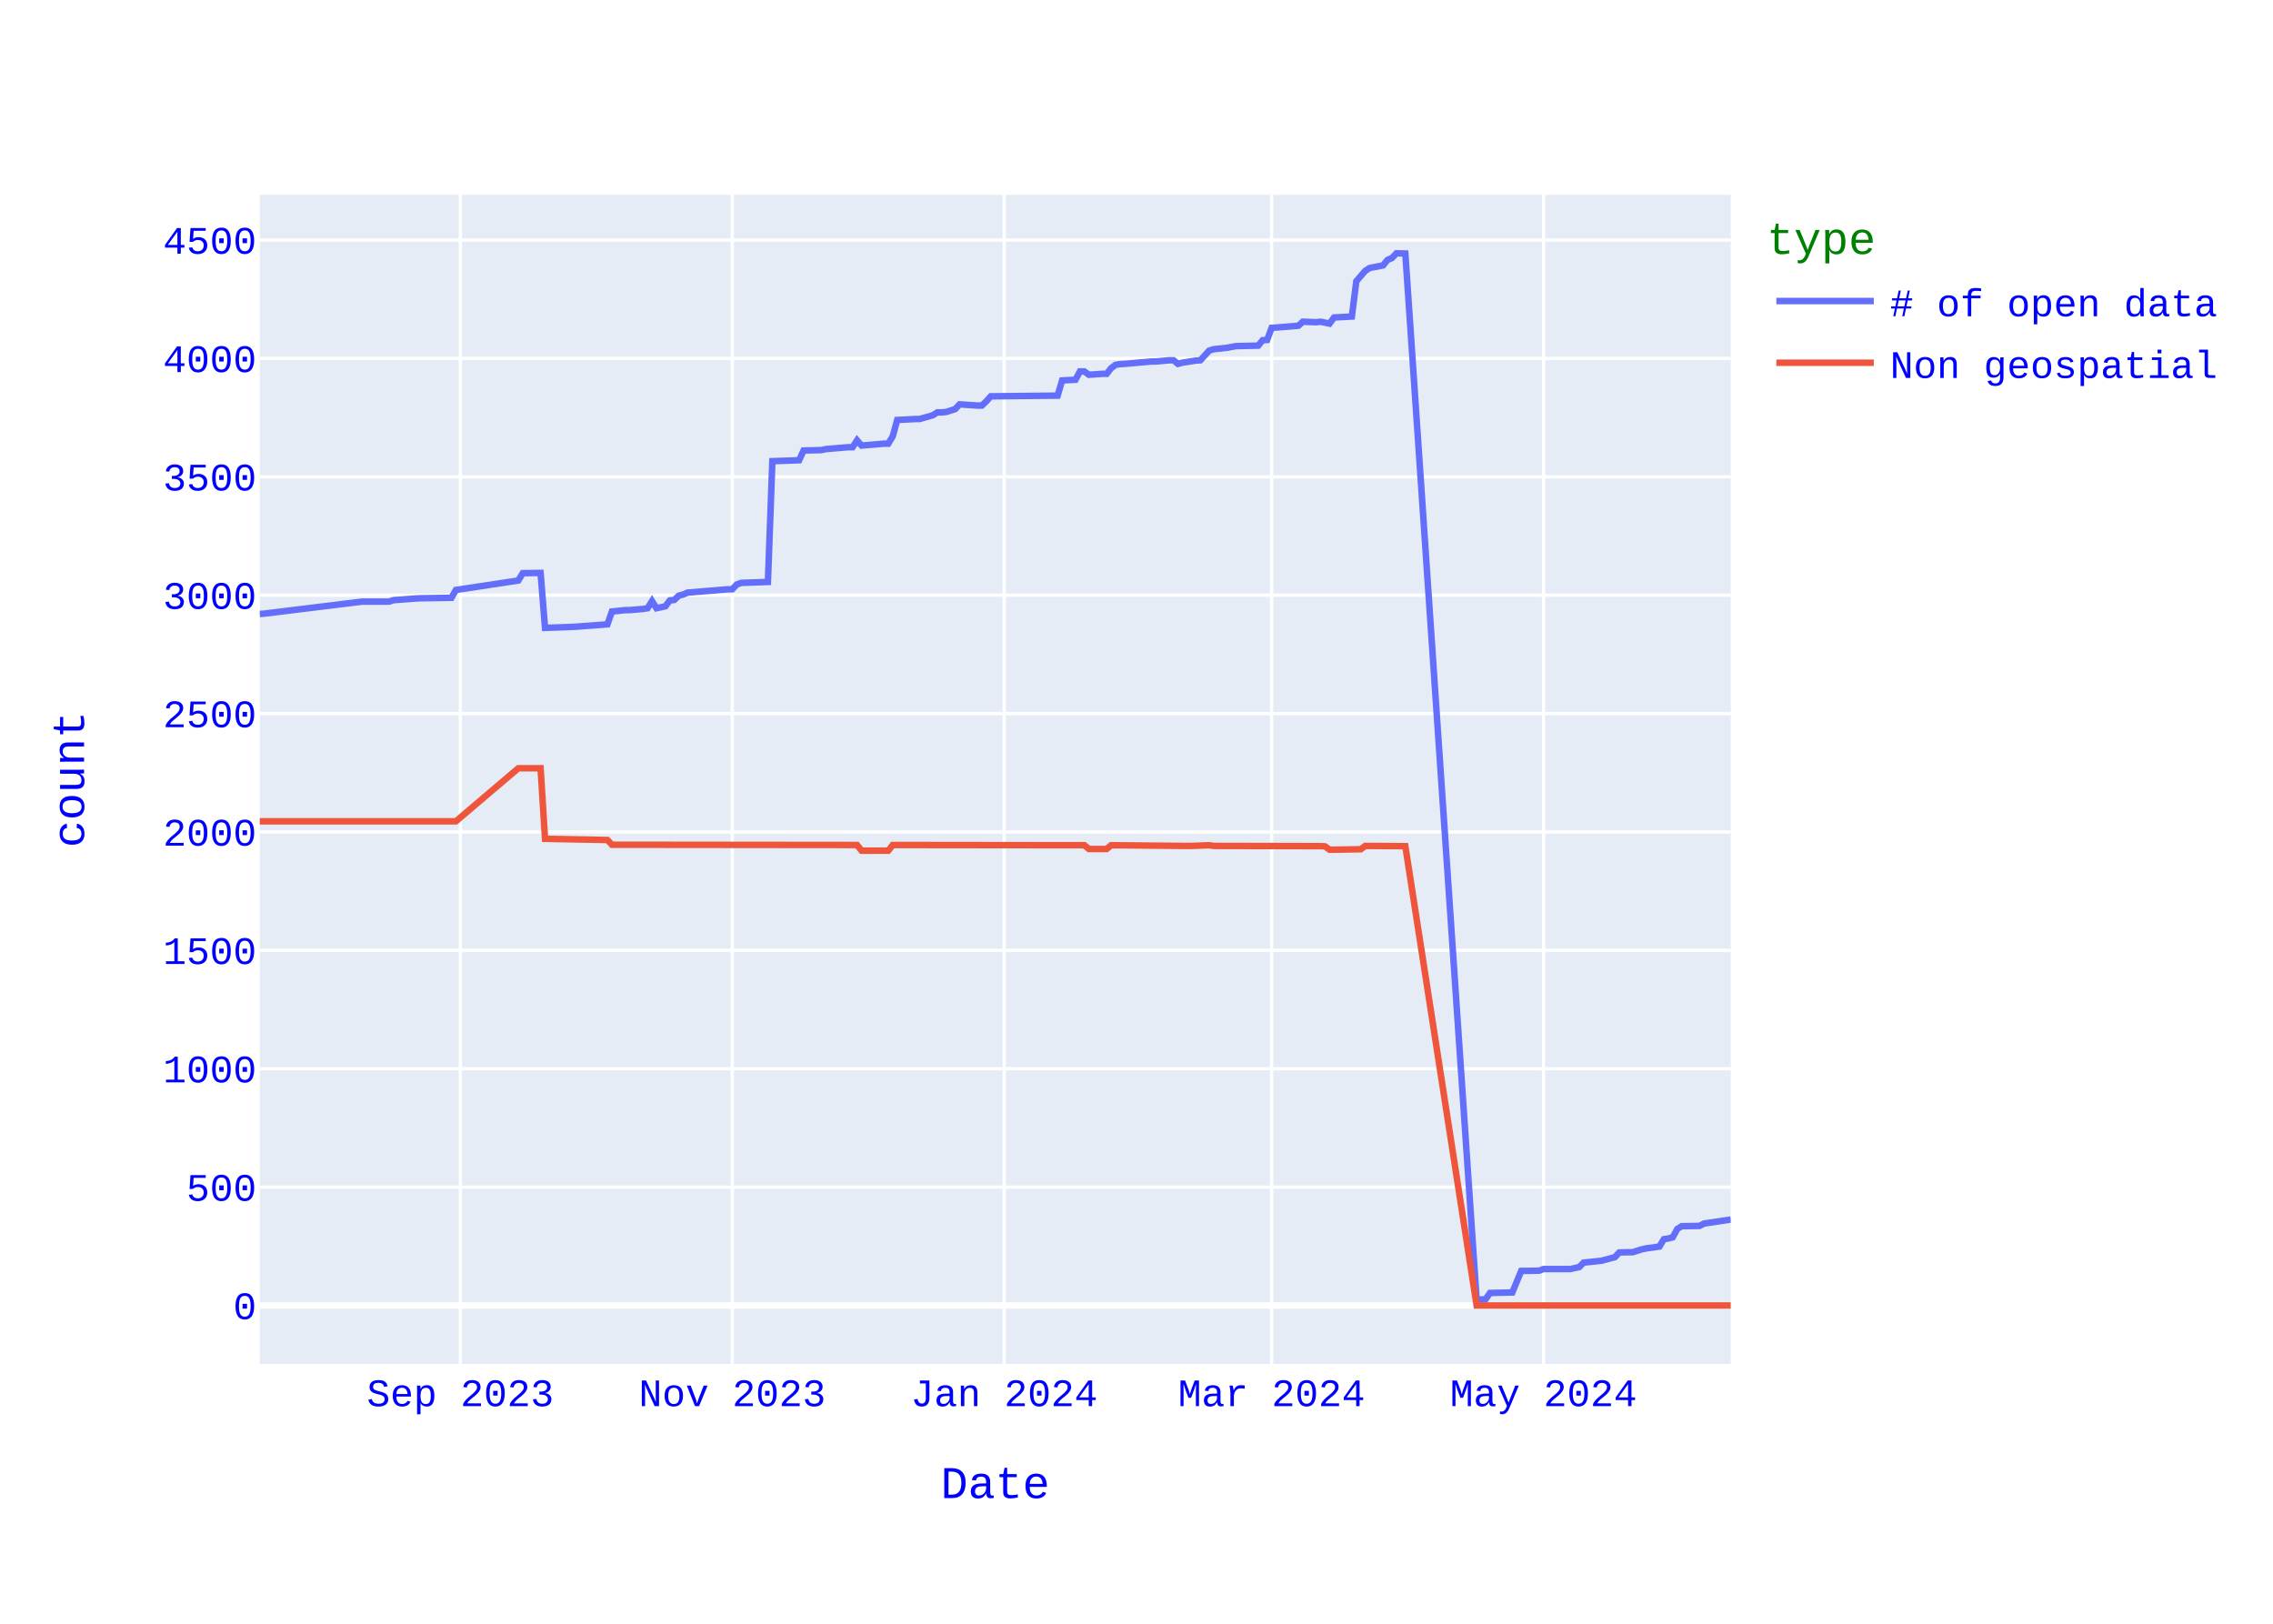
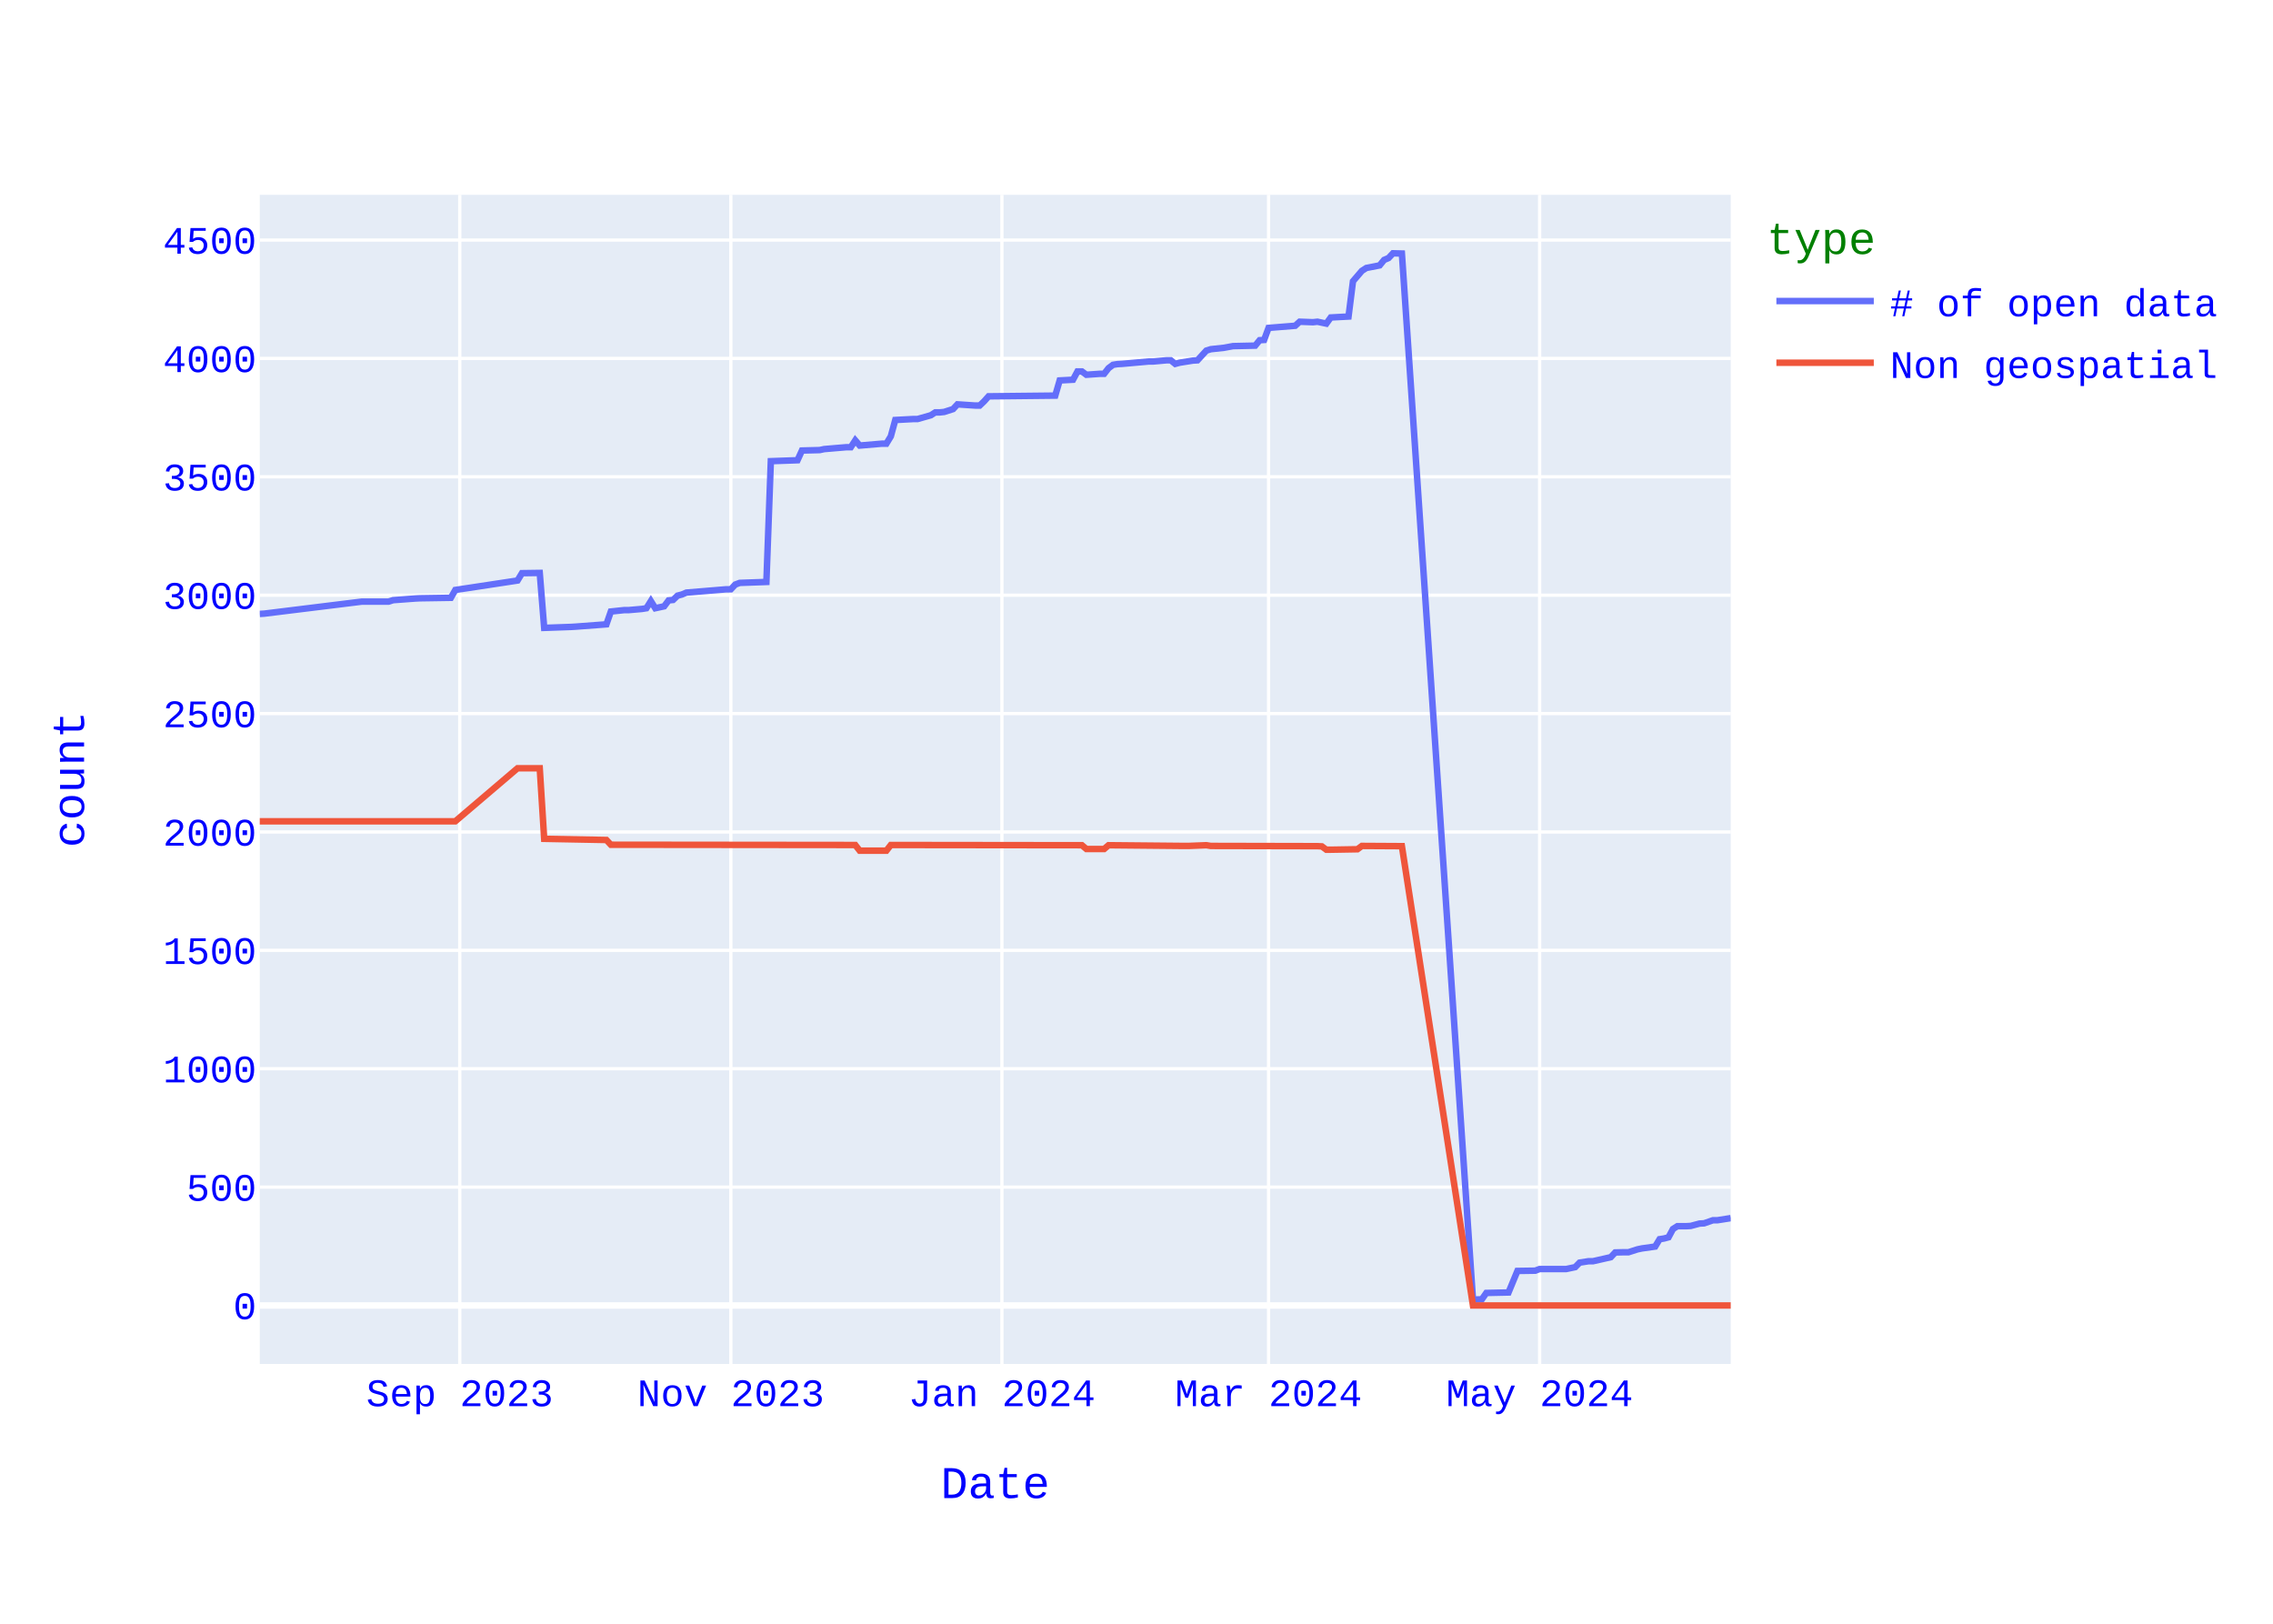
<svg xmlns="http://www.w3.org/2000/svg" class="main-svg" width="700" height="500" style="" viewBox="0 0 700 500">
  <rect x="0" y="0" width="700" height="500" style="fill: rgb(255, 255, 255); fill-opacity: 1;" />
-   <defs id="defs-810b5c">
+   <defs id="defs-eb9324">
    <g class="clips">
-       <clipPath id="clip810b5cxyplot" class="plotclip">
+       <clipPath id="clipeb9324xyplot" class="plotclip">
        <rect width="453" height="360" />
      </clipPath>
-       <clipPath class="axesclip" id="clip810b5cx">
+       <clipPath class="axesclip" id="clipeb9324x">
        <rect x="80" y="0" width="453" height="500" />
      </clipPath>
-       <clipPath class="axesclip" id="clip810b5cy">
+       <clipPath class="axesclip" id="clipeb9324y">
        <rect x="0" y="60" width="700" height="360" />
      </clipPath>
-       <clipPath class="axesclip" id="clip810b5cxy">
+       <clipPath class="axesclip" id="clipeb9324xy">
        <rect x="80" y="60" width="453" height="360" />
      </clipPath>
    </g>
    <g class="gradients" />
    <g class="patterns" />
  </defs>
  <g class="bglayer">
    <rect class="bg" x="80" y="60" width="453" height="360" style="fill: rgb(229, 236, 246); fill-opacity: 1; stroke-width: 0;" />
  </g>
  <g class="layer-below">
    <g class="imagelayer" />
    <g class="shapelayer" />
  </g>
  <g class="cartesianlayer">
    <g class="subplot xy">
      <g class="layer-subplot">
        <g class="shapelayer" />
        <g class="imagelayer" />
      </g>
      <g class="minor-gridlayer">
        <g class="x" />
        <g class="y" />
      </g>
      <g class="gridlayer">
        <g class="x">
-           <path class="xgrid crisp" transform="translate(141.77,0)" d="M0,60v360" style="stroke: rgb(255, 255, 255); stroke-opacity: 1; stroke-width: 1px;" />
-           <path class="xgrid crisp" transform="translate(225.51,0)" d="M0,60v360" style="stroke: rgb(255, 255, 255); stroke-opacity: 1; stroke-width: 1px;" />
-           <path class="xgrid crisp" transform="translate(309.25,0)" d="M0,60v360" style="stroke: rgb(255, 255, 255); stroke-opacity: 1; stroke-width: 1px;" />
-           <path class="xgrid crisp" transform="translate(391.61,0)" d="M0,60v360" style="stroke: rgb(255, 255, 255); stroke-opacity: 1; stroke-width: 1px;" />
-           <path class="xgrid crisp" transform="translate(475.35,0)" d="M0,60v360" style="stroke: rgb(255, 255, 255); stroke-opacity: 1; stroke-width: 1px;" />
+           <path class="xgrid crisp" transform="translate(141.59,0)" d="M0,60v360" style="stroke: rgb(255, 255, 255); stroke-opacity: 1; stroke-width: 1px;" />
+           <path class="xgrid crisp" transform="translate(225.07,0)" d="M0,60v360" style="stroke: rgb(255, 255, 255); stroke-opacity: 1; stroke-width: 1px;" />
+           <path class="xgrid crisp" transform="translate(308.55,0)" d="M0,60v360" style="stroke: rgb(255, 255, 255); stroke-opacity: 1; stroke-width: 1px;" />
+           <path class="xgrid crisp" transform="translate(390.67,0)" d="M0,60v360" style="stroke: rgb(255, 255, 255); stroke-opacity: 1; stroke-width: 1px;" />
+           <path class="xgrid crisp" transform="translate(474.15,0)" d="M0,60v360" style="stroke: rgb(255, 255, 255); stroke-opacity: 1; stroke-width: 1px;" />
        </g>
        <g class="y">
          <path class="ygrid crisp" transform="translate(0,365.55)" d="M80,0h453" style="stroke: rgb(255, 255, 255); stroke-opacity: 1; stroke-width: 1px;" />
          <path class="ygrid crisp" transform="translate(0,329.09)" d="M80,0h453" style="stroke: rgb(255, 255, 255); stroke-opacity: 1; stroke-width: 1px;" />
          <path class="ygrid crisp" transform="translate(0,292.64)" d="M80,0h453" style="stroke: rgb(255, 255, 255); stroke-opacity: 1; stroke-width: 1px;" />
          <path class="ygrid crisp" transform="translate(0,256.19)" d="M80,0h453" style="stroke: rgb(255, 255, 255); stroke-opacity: 1; stroke-width: 1px;" />
          <path class="ygrid crisp" transform="translate(0,219.73)" d="M80,0h453" style="stroke: rgb(255, 255, 255); stroke-opacity: 1; stroke-width: 1px;" />
          <path class="ygrid crisp" transform="translate(0,183.28)" d="M80,0h453" style="stroke: rgb(255, 255, 255); stroke-opacity: 1; stroke-width: 1px;" />
          <path class="ygrid crisp" transform="translate(0,146.82)" d="M80,0h453" style="stroke: rgb(255, 255, 255); stroke-opacity: 1; stroke-width: 1px;" />
          <path class="ygrid crisp" transform="translate(0,110.37)" d="M80,0h453" style="stroke: rgb(255, 255, 255); stroke-opacity: 1; stroke-width: 1px;" />
          <path class="ygrid crisp" transform="translate(0,73.92)" d="M80,0h453" style="stroke: rgb(255, 255, 255); stroke-opacity: 1; stroke-width: 1px;" />
        </g>
      </g>
      <g class="zerolinelayer">
        <path class="yzl zl crisp" transform="translate(0,402)" d="M80,0h453" style="stroke: rgb(255, 255, 255); stroke-opacity: 1; stroke-width: 2px;" />
      </g>
      <path class="xlines-below" />
      <path class="ylines-below" />
      <g class="overlines-below" />
      <g class="xaxislayer-below" />
      <g class="yaxislayer-below" />
      <g class="overaxes-below" />
-       <g class="plot" transform="translate(80,60)" clip-path="url(#clip810b5cxyplot)">
+       <g class="plot" transform="translate(80,60)" clip-path="url(#clipeb9324xyplot)">
        <g class="scatterlayer mlayer">
-           <g class="trace scatter trace0b3d25" style="stroke-miterlimit: 2; opacity: 1;">
+           <g class="trace scatter trace7f1f57" style="stroke-miterlimit: 2; opacity: 1;">
            <g class="fills" />
            <g class="errorbars" />
            <g class="lines">
-               <path class="js-line" d="M453,315.53L444.76,316.77L443.39,317.5L437.9,317.58L436.53,318.45L435.15,321L433.78,321.37L432.41,321.59L431.04,323.85L426.92,324.43L425.55,324.72L422.8,325.6L421.43,325.6L418.68,325.67L417.31,327.13L413.19,328.22L411.82,328.37L407.7,328.8L406.33,330.19L403.58,330.77L402.21,330.77L395.35,330.77L393.97,331.28L388.48,331.36L385.74,337.99L378.87,338.14L377.5,340.1L374.75,340.18L352.79,18.07L350.05,18L348.67,19.46L347.3,20.04L345.93,21.72L341.81,22.52L340.44,23.4L337.69,26.6L336.32,37.47L330.83,37.76L329.45,39.65L326.71,39.07L325.34,39.22L321.22,39.07L319.85,40.31L311.61,40.97L310.24,44.68L308.86,44.76L307.49,46.43L300.63,46.58L297.88,47.09L293.76,47.53L292.39,47.96L289.65,50.95L288.27,51.03L284.15,51.68L282.78,52.05L281.41,50.95L280.04,50.95L275.92,51.32L274.55,51.32L266.31,52.05L264.94,52.12L263.56,52.34L262.19,53.36L260.82,55.11L259.45,55.11L255.33,55.4L253.95,54.38L252.58,54.38L251.21,56.93L247.09,57.15L245.72,61.82L225.13,62.04L223.75,63.57L222.38,64.88L221.01,64.88L215.52,64.51L214.15,65.97L211.4,66.85L210.03,66.99L208.65,66.99L207.28,67.87L203.16,69.04L201.79,69.04L196.3,69.33L194.93,74.36L193.55,76.62L192.18,76.62L185.32,77.2L183.95,75.6L182.57,77.71L181.2,77.71L174.34,78.29L172.96,78.59L167.47,78.73L166.1,81.72L157.86,82.01L156.49,119.2L148.25,119.49L146.88,120L145.51,121.46L144.14,121.46L131.78,122.48L130.41,123.06L129.04,123.42L127.66,124.74L126.29,124.88L124.92,126.7L122.17,127.29L120.8,125.1L119.43,127.29L118.05,127.51L113.94,127.87L112.56,127.87L108.45,128.31L107.07,132.25L97.46,132.97L96.09,133.05L87.85,133.34L86.48,116.42L80.99,116.5L79.62,118.76L60.4,121.67L59.03,124.08L49.42,124.23L48.05,124.3L41.18,124.81L39.81,125.25L31.57,125.25L1.37,128.96L0,129.04" style="vector-effect: none; fill: none; stroke: rgb(99, 110, 250); stroke-opacity: 1; stroke-width: 2px; opacity: 1;" />
+               <path class="js-line" d="M453,315.1L448.89,315.75L447.53,315.75L444.79,316.7L443.42,316.77L440.68,317.5L439.31,317.58L436.58,317.58L435.21,318.45L433.84,321L432.47,321.37L431.1,321.59L429.73,323.85L425.63,324.43L424.26,324.72L421.52,325.6L420.15,325.6L417.42,325.67L416.05,327.13L410.57,328.37L409.21,328.37L406.47,328.8L405.1,330.19L402.36,330.77L400.99,330.77L394.15,330.77L392.78,331.28L387.31,331.36L384.57,337.99L377.73,338.14L376.36,340.1L373.62,340.18L351.73,18.07L348.99,18L347.62,19.46L346.25,20.04L344.88,21.72L340.78,22.52L339.41,23.4L336.67,26.6L335.3,37.47L329.83,37.76L328.46,39.65L325.72,39.07L324.35,39.22L320.25,39.07L318.88,40.31L310.67,40.97L309.3,44.68L307.93,44.76L306.56,46.43L299.72,46.58L296.98,47.09L292.88,47.53L291.51,47.96L288.77,50.95L287.4,51.03L283.3,51.68L281.93,52.05L280.56,50.95L279.19,50.95L275.08,51.32L273.72,51.32L265.5,52.05L264.14,52.12L262.77,52.34L261.4,53.36L260.03,55.11L258.66,55.11L254.56,55.4L253.19,54.38L251.82,54.38L250.45,56.93L246.34,57.15L244.98,61.82L224.45,62.04L223.08,63.57L221.71,64.88L220.34,64.88L214.87,64.51L213.5,65.97L210.76,66.85L209.39,66.99L208.02,66.99L206.66,67.87L202.55,69.04L201.18,69.04L195.71,69.33L194.34,74.36L192.97,76.62L191.6,76.62L184.76,77.2L183.39,75.6L182.02,77.71L180.65,77.71L173.81,78.29L172.44,78.59L166.97,78.73L165.6,81.72L157.39,82.01L156.02,119.2L147.81,119.49L146.44,120L145.07,121.46L143.7,121.46L131.38,122.48L130.02,123.06L128.65,123.42L127.28,124.74L125.91,124.88L124.54,126.7L121.8,127.29L120.44,125.1L119.07,127.29L117.7,127.51L113.59,127.87L112.22,127.87L108.12,128.31L106.75,132.25L97.17,132.97L95.8,133.05L87.59,133.34L86.22,116.42L80.75,116.5L79.38,118.76L60.22,121.67L58.85,124.08L49.27,124.23L47.9,124.3L41.06,124.81L39.69,125.25L31.48,125.25L1.37,128.96L0,129.04" style="vector-effect: none; fill: none; stroke: rgb(99, 110, 250); stroke-opacity: 1; stroke-width: 2px; opacity: 1;" />
            </g>
            <g class="points" />
            <g class="text" />
          </g>
-           <g class="trace scatter trace539b64" style="stroke-miterlimit: 2; opacity: 1;">
+           <g class="trace scatter trace445a4e" style="stroke-miterlimit: 2; opacity: 1;">
            <g class="fills" />
            <g class="errorbars" />
            <g class="lines">
-               <path class="js-line" d="M453,342L374.75,342L352.79,200.56L340.44,200.49L339.06,201.51L330.83,201.65L329.45,201.65L328.08,200.63L326.71,200.56L293.76,200.49L292.39,200.27L286.9,200.49L285.53,200.49L262.19,200.27L260.82,201.43L255.33,201.43L253.95,200.27L194.93,200.2L193.55,201.95L185.32,201.95L183.95,200.2L108.45,200.12L107.07,198.66L87.85,198.3L86.48,176.57L79.62,176.57L60.4,192.9L0,192.9" style="vector-effect: none; fill: none; stroke: rgb(239, 85, 59); stroke-opacity: 1; stroke-width: 2px; opacity: 1;" />
+               <path class="js-line" d="M453,342L373.62,342L351.73,200.56L339.41,200.49L338.04,201.51L329.83,201.65L328.46,201.65L327.09,200.63L325.72,200.56L292.88,200.49L291.51,200.27L286.03,200.49L284.66,200.49L261.4,200.27L260.03,201.43L254.56,201.43L253.19,200.27L194.34,200.2L192.97,201.95L184.76,201.95L183.39,200.2L108.12,200.12L106.75,198.66L87.59,198.3L86.22,176.57L79.38,176.57L60.22,192.9L0,192.9" style="vector-effect: none; fill: none; stroke: rgb(239, 85, 59); stroke-opacity: 1; stroke-width: 2px; opacity: 1;" />
            </g>
            <g class="points" />
            <g class="text" />
          </g>
        </g>
      </g>
      <g class="overplot" />
      <path class="xlines-above crisp" d="M0,0" style="fill: none;" />
      <path class="ylines-above crisp" d="M0,0" style="fill: none;" />
      <g class="overlines-above" />
      <g class="xaxislayer-above">
        <g class="xtick">
-           <text text-anchor="middle" x="0" y="433" transform="translate(141.77,0)" style="font-family: 'Courier New'; font-size: 12px; fill: rgb(0, 0, 255); fill-opacity: 1; white-space: pre; opacity: 1;">Sep 2023</text>
-         </g>
-         <g class="xtick">
-           <text text-anchor="middle" x="0" y="433" style="font-family: 'Courier New'; font-size: 12px; fill: rgb(0, 0, 255); fill-opacity: 1; white-space: pre; opacity: 1;" transform="translate(225.51,0)">Nov 2023</text>
-         </g>
-         <g class="xtick">
-           <text text-anchor="middle" x="0" y="433" style="font-family: 'Courier New'; font-size: 12px; fill: rgb(0, 0, 255); fill-opacity: 1; white-space: pre; opacity: 1;" transform="translate(309.25,0)">Jan 2024</text>
-         </g>
-         <g class="xtick">
-           <text text-anchor="middle" x="0" y="433" style="font-family: 'Courier New'; font-size: 12px; fill: rgb(0, 0, 255); fill-opacity: 1; white-space: pre; opacity: 1;" transform="translate(391.61,0)">Mar 2024</text>
-         </g>
-         <g class="xtick">
-           <text text-anchor="middle" x="0" y="433" style="font-family: 'Courier New'; font-size: 12px; fill: rgb(0, 0, 255); fill-opacity: 1; white-space: pre; opacity: 1;" transform="translate(475.35,0)">May 2024</text>
+           <text text-anchor="middle" x="0" y="433" transform="translate(141.59,0)" style="font-family: 'Courier New'; font-size: 12px; fill: rgb(0, 0, 255); fill-opacity: 1; white-space: pre; opacity: 1;">Sep 2023</text>
+         </g>
+         <g class="xtick">
+           <text text-anchor="middle" x="0" y="433" style="font-family: 'Courier New'; font-size: 12px; fill: rgb(0, 0, 255); fill-opacity: 1; white-space: pre; opacity: 1;" transform="translate(225.07,0)">Nov 2023</text>
+         </g>
+         <g class="xtick">
+           <text text-anchor="middle" x="0" y="433" style="font-family: 'Courier New'; font-size: 12px; fill: rgb(0, 0, 255); fill-opacity: 1; white-space: pre; opacity: 1;" transform="translate(308.55,0)">Jan 2024</text>
+         </g>
+         <g class="xtick">
+           <text text-anchor="middle" x="0" y="433" style="font-family: 'Courier New'; font-size: 12px; fill: rgb(0, 0, 255); fill-opacity: 1; white-space: pre; opacity: 1;" transform="translate(390.67,0)">Mar 2024</text>
+         </g>
+         <g class="xtick">
+           <text text-anchor="middle" x="0" y="433" style="font-family: 'Courier New'; font-size: 12px; fill: rgb(0, 0, 255); fill-opacity: 1; white-space: pre; opacity: 1;" transform="translate(474.15,0)">May 2024</text>
        </g>
      </g>
      <g class="yaxislayer-above">
        <g class="ytick">
          <text text-anchor="end" x="79" y="4.2" transform="translate(0,402)" style="font-family: 'Courier New'; font-size: 12px; fill: rgb(0, 0, 255); fill-opacity: 1; white-space: pre; opacity: 1;">0</text>
        </g>
        <g class="ytick">
          <text text-anchor="end" x="79" y="4.2" style="font-family: 'Courier New'; font-size: 12px; fill: rgb(0, 0, 255); fill-opacity: 1; white-space: pre; opacity: 1;" transform="translate(0,365.55)">500</text>
        </g>
        <g class="ytick">
          <text text-anchor="end" x="79" y="4.2" style="font-family: 'Courier New'; font-size: 12px; fill: rgb(0, 0, 255); fill-opacity: 1; white-space: pre; opacity: 1;" transform="translate(0,329.09)">1000</text>
        </g>
        <g class="ytick">
          <text text-anchor="end" x="79" y="4.2" style="font-family: 'Courier New'; font-size: 12px; fill: rgb(0, 0, 255); fill-opacity: 1; white-space: pre; opacity: 1;" transform="translate(0,292.64)">1500</text>
        </g>
        <g class="ytick">
          <text text-anchor="end" x="79" y="4.2" style="font-family: 'Courier New'; font-size: 12px; fill: rgb(0, 0, 255); fill-opacity: 1; white-space: pre; opacity: 1;" transform="translate(0,256.19)">2000</text>
        </g>
        <g class="ytick">
          <text text-anchor="end" x="79" y="4.2" style="font-family: 'Courier New'; font-size: 12px; fill: rgb(0, 0, 255); fill-opacity: 1; white-space: pre; opacity: 1;" transform="translate(0,219.73)">2500</text>
        </g>
        <g class="ytick">
          <text text-anchor="end" x="79" y="4.2" style="font-family: 'Courier New'; font-size: 12px; fill: rgb(0, 0, 255); fill-opacity: 1; white-space: pre; opacity: 1;" transform="translate(0,183.28)">3000</text>
        </g>
        <g class="ytick">
          <text text-anchor="end" x="79" y="4.2" style="font-family: 'Courier New'; font-size: 12px; fill: rgb(0, 0, 255); fill-opacity: 1; white-space: pre; opacity: 1;" transform="translate(0,146.82)">3500</text>
        </g>
        <g class="ytick">
          <text text-anchor="end" x="79" y="4.2" style="font-family: 'Courier New'; font-size: 12px; fill: rgb(0, 0, 255); fill-opacity: 1; white-space: pre; opacity: 1;" transform="translate(0,110.37)">4000</text>
        </g>
        <g class="ytick">
          <text text-anchor="end" x="79" y="4.2" style="font-family: 'Courier New'; font-size: 12px; fill: rgb(0, 0, 255); fill-opacity: 1; white-space: pre; opacity: 1;" transform="translate(0,73.92)">4500</text>
        </g>
      </g>
      <g class="overaxes-above" />
    </g>
  </g>
  <g class="polarlayer" />
  <g class="smithlayer" />
  <g class="ternarylayer" />
  <g class="geolayer" />
  <g class="funnelarealayer" />
  <g class="pielayer" />
  <g class="iciclelayer" />
  <g class="treemaplayer" />
  <g class="sunburstlayer" />
  <g class="glimages" />
-   <defs id="topdefs-810b5c">
+   <defs id="topdefs-eb9324">
    <g class="clips" />
-     <clipPath id="legend810b5c">
+     <clipPath id="legendeb9324">
      <rect width="146" height="67" x="0" y="0" />
    </clipPath>
  </defs>
  <g class="layer-above">
    <g class="imagelayer" />
    <g class="shapelayer" />
  </g>
  <g class="infolayer">
    <g class="legend" pointer-events="all" transform="translate(542.06,60)">
      <rect class="bg" shape-rendering="crispEdges" style="stroke: rgb(68, 68, 68); stroke-opacity: 1; fill: rgb(255, 255, 255); fill-opacity: 1; stroke-width: 0px;" width="146" height="67" x="0" y="0" />
-       <g class="scrollbox" transform="" clip-path="url(#legend810b5c)">
+       <g class="scrollbox" transform="" clip-path="url(#legendeb9324)">
        <text class="legendtitletext" text-anchor="start" x="2" y="18.2" style="font-family: 'Courier New'; font-size: 14px; fill: rgb(0, 128, 0); fill-opacity: 1; white-space: pre;">type</text>
        <g class="groups" transform="">
          <g class="traces" transform="translate(0,32.7)" style="opacity: 1;">
            <text class="legendtext" text-anchor="start" x="40" y="4.68" style="font-family: 'Courier New'; font-size: 12px; fill: rgb(0, 0, 255); fill-opacity: 1; white-space: pre;"># of open data</text>
            <g class="layers" style="opacity: 1;">
              <g class="legendfill" />
              <g class="legendlines">
                <path class="js-line" d="M5,0h30" style="fill: none; stroke: rgb(99, 110, 250); stroke-opacity: 1; stroke-width: 2px;" />
              </g>
              <g class="legendsymbols">
                <g class="legendpoints" />
              </g>
            </g>
            <rect class="legendtoggle" x="0" y="-9.5" width="140.828" height="19" style="fill: rgb(0, 0, 0); fill-opacity: 0;" />
          </g>
        </g>
        <g class="groups" transform="">
          <g class="traces" transform="translate(0,51.7)" style="opacity: 1;">
            <text class="legendtext" text-anchor="start" x="40" y="4.68" style="font-family: 'Courier New'; font-size: 12px; fill: rgb(0, 0, 255); fill-opacity: 1; white-space: pre;">Non geospatial</text>
            <g class="layers" style="opacity: 1;">
              <g class="legendfill" />
              <g class="legendlines">
                <path class="js-line" d="M5,0h30" style="fill: none; stroke: rgb(239, 85, 59); stroke-opacity: 1; stroke-width: 2px;" />
              </g>
              <g class="legendsymbols">
                <g class="legendpoints" />
              </g>
            </g>
            <rect class="legendtoggle" x="0" y="-9.5" width="140.828" height="19" style="fill: rgb(0, 0, 0); fill-opacity: 0;" />
          </g>
        </g>
      </g>
      <rect class="scrollbar" rx="20" ry="3" width="0" height="0" style="fill: rgb(128, 139, 164); fill-opacity: 1;" x="0" y="0" />
    </g>
    <g class="g-gtitle" />
    <g class="g-xtitle">
      <text class="xtitle" x="306.5" y="461.3" text-anchor="middle" style="font-family: 'Courier New'; font-size: 14px; fill: rgb(0, 0, 255); opacity: 1; font-weight: normal; white-space: pre;">Date</text>
    </g>
    <g class="g-ytitle">
      <text class="ytitle" transform="rotate(-90,25.8875,240)" x="25.888" y="240" text-anchor="middle" style="font-family: 'Courier New'; font-size: 14px; fill: rgb(0, 0, 255); opacity: 1; font-weight: normal; white-space: pre;">count</text>
    </g>
  </g>
</svg>
